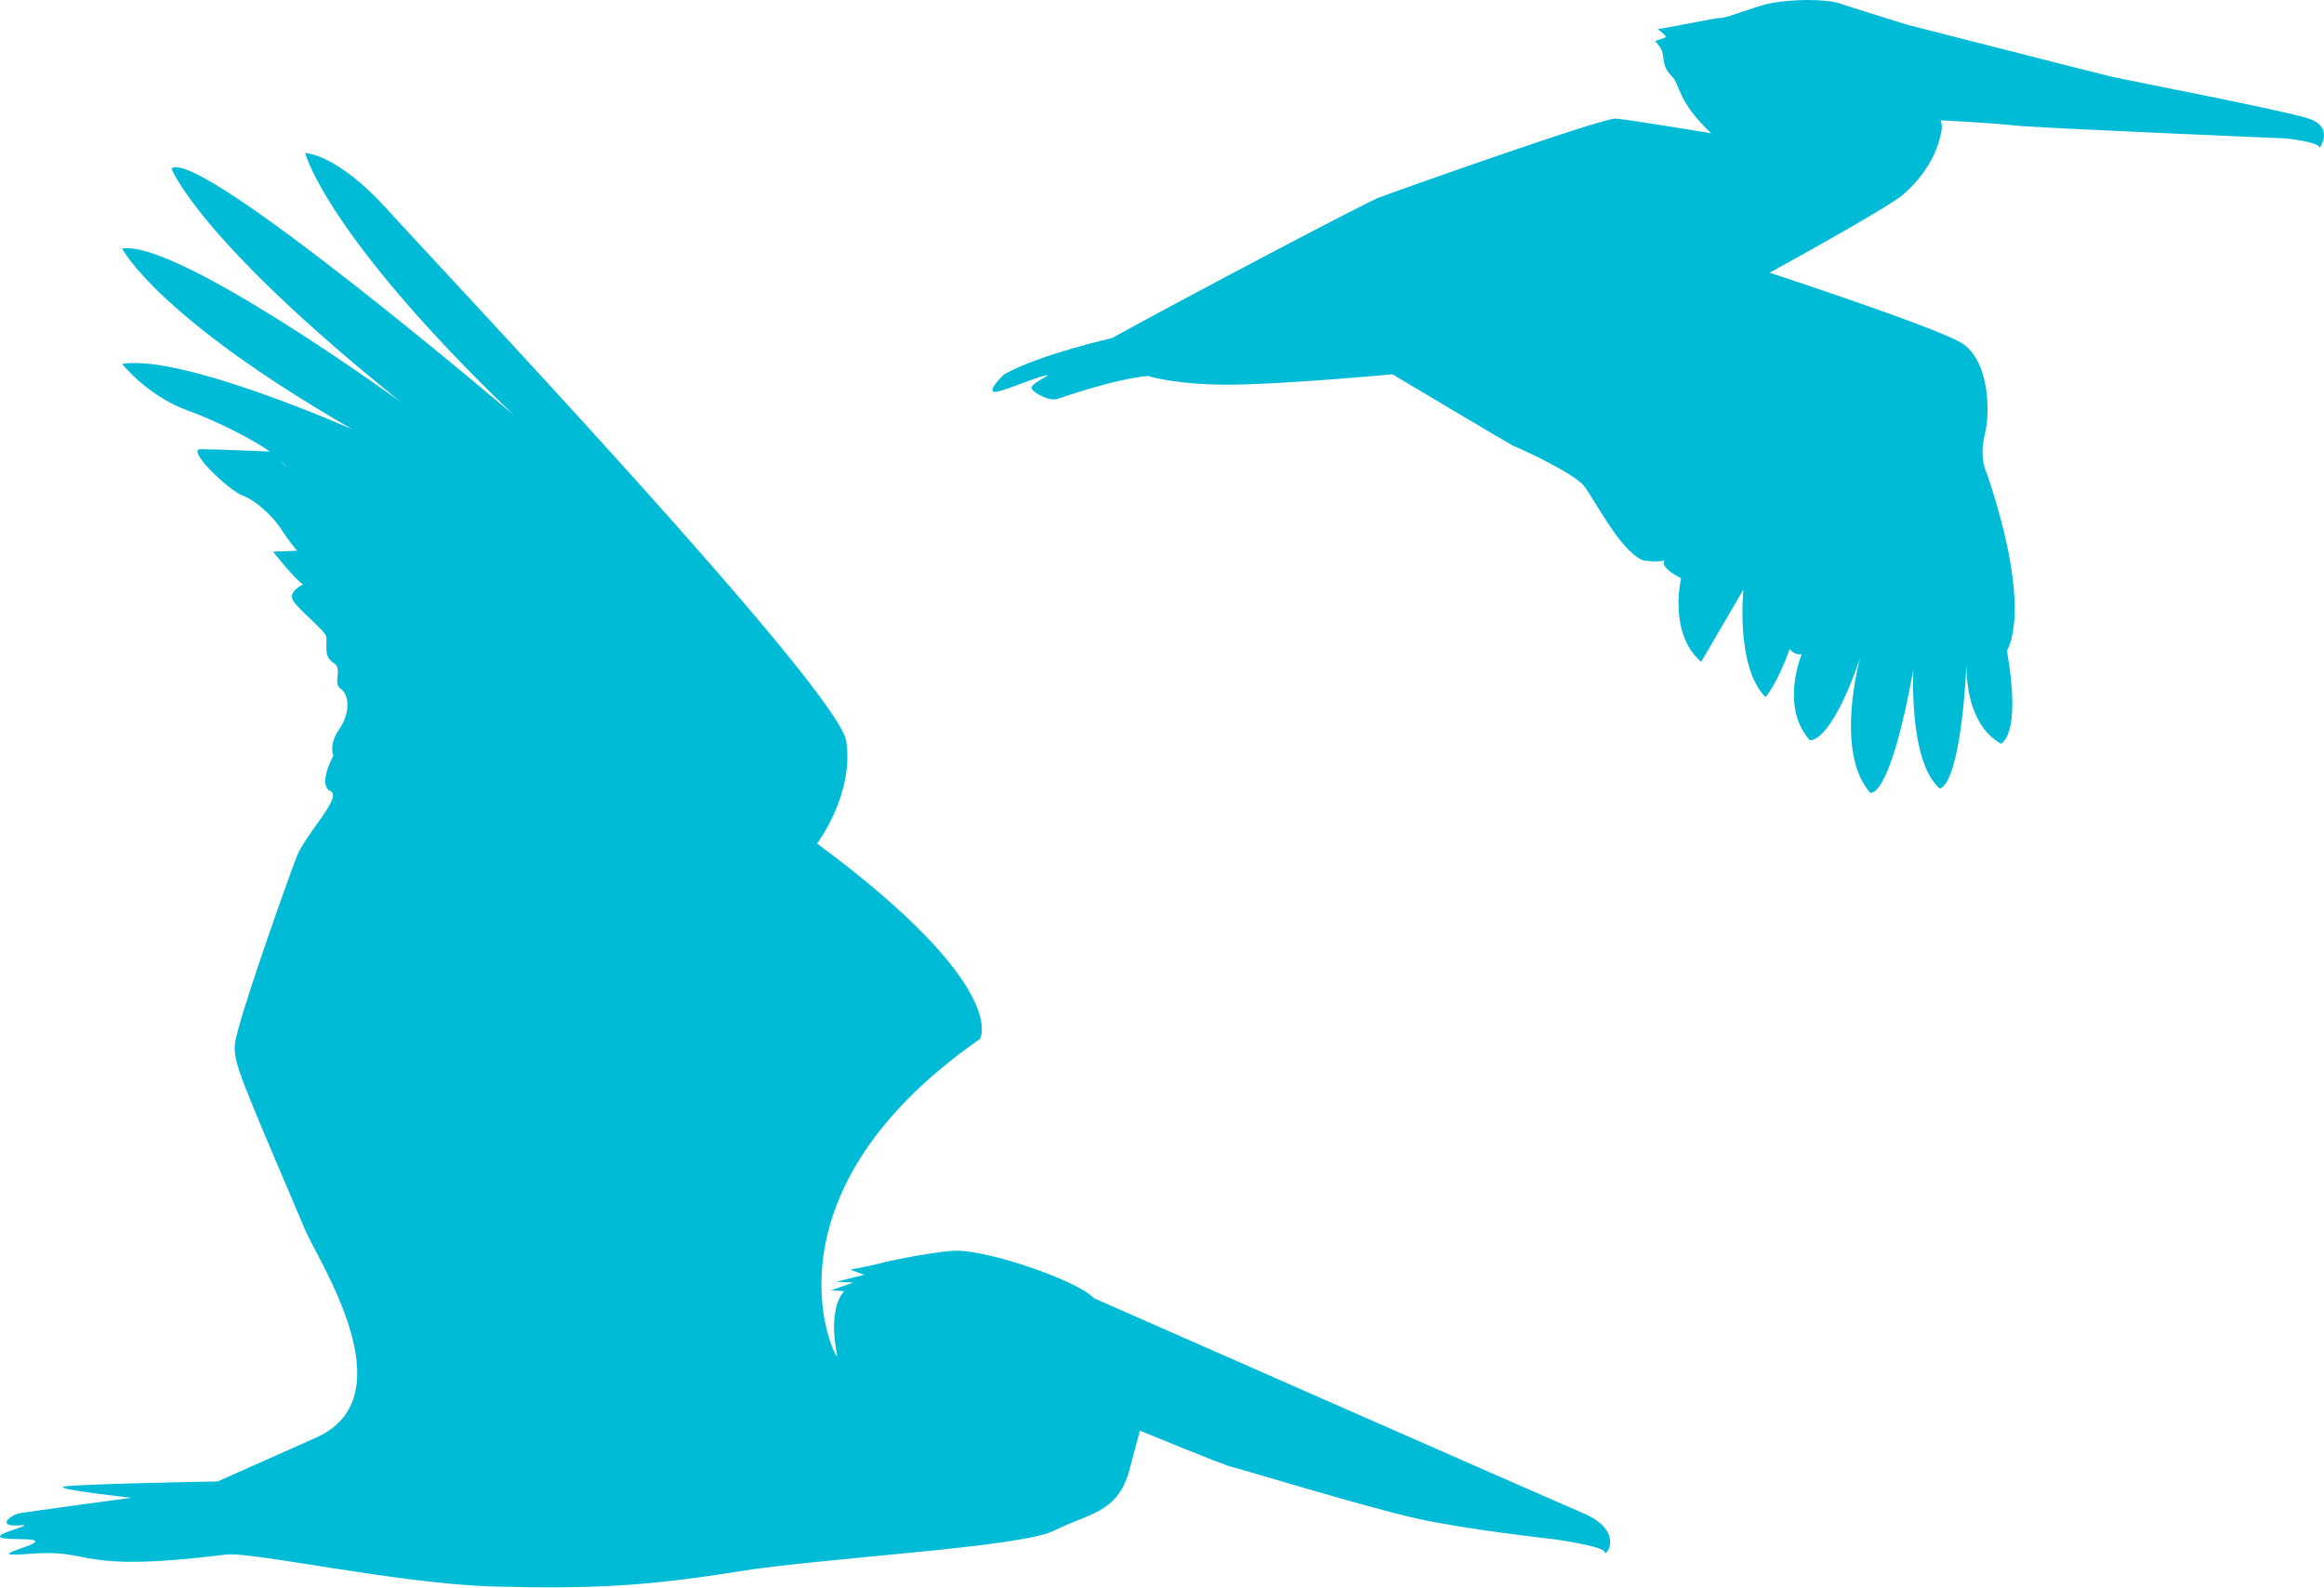
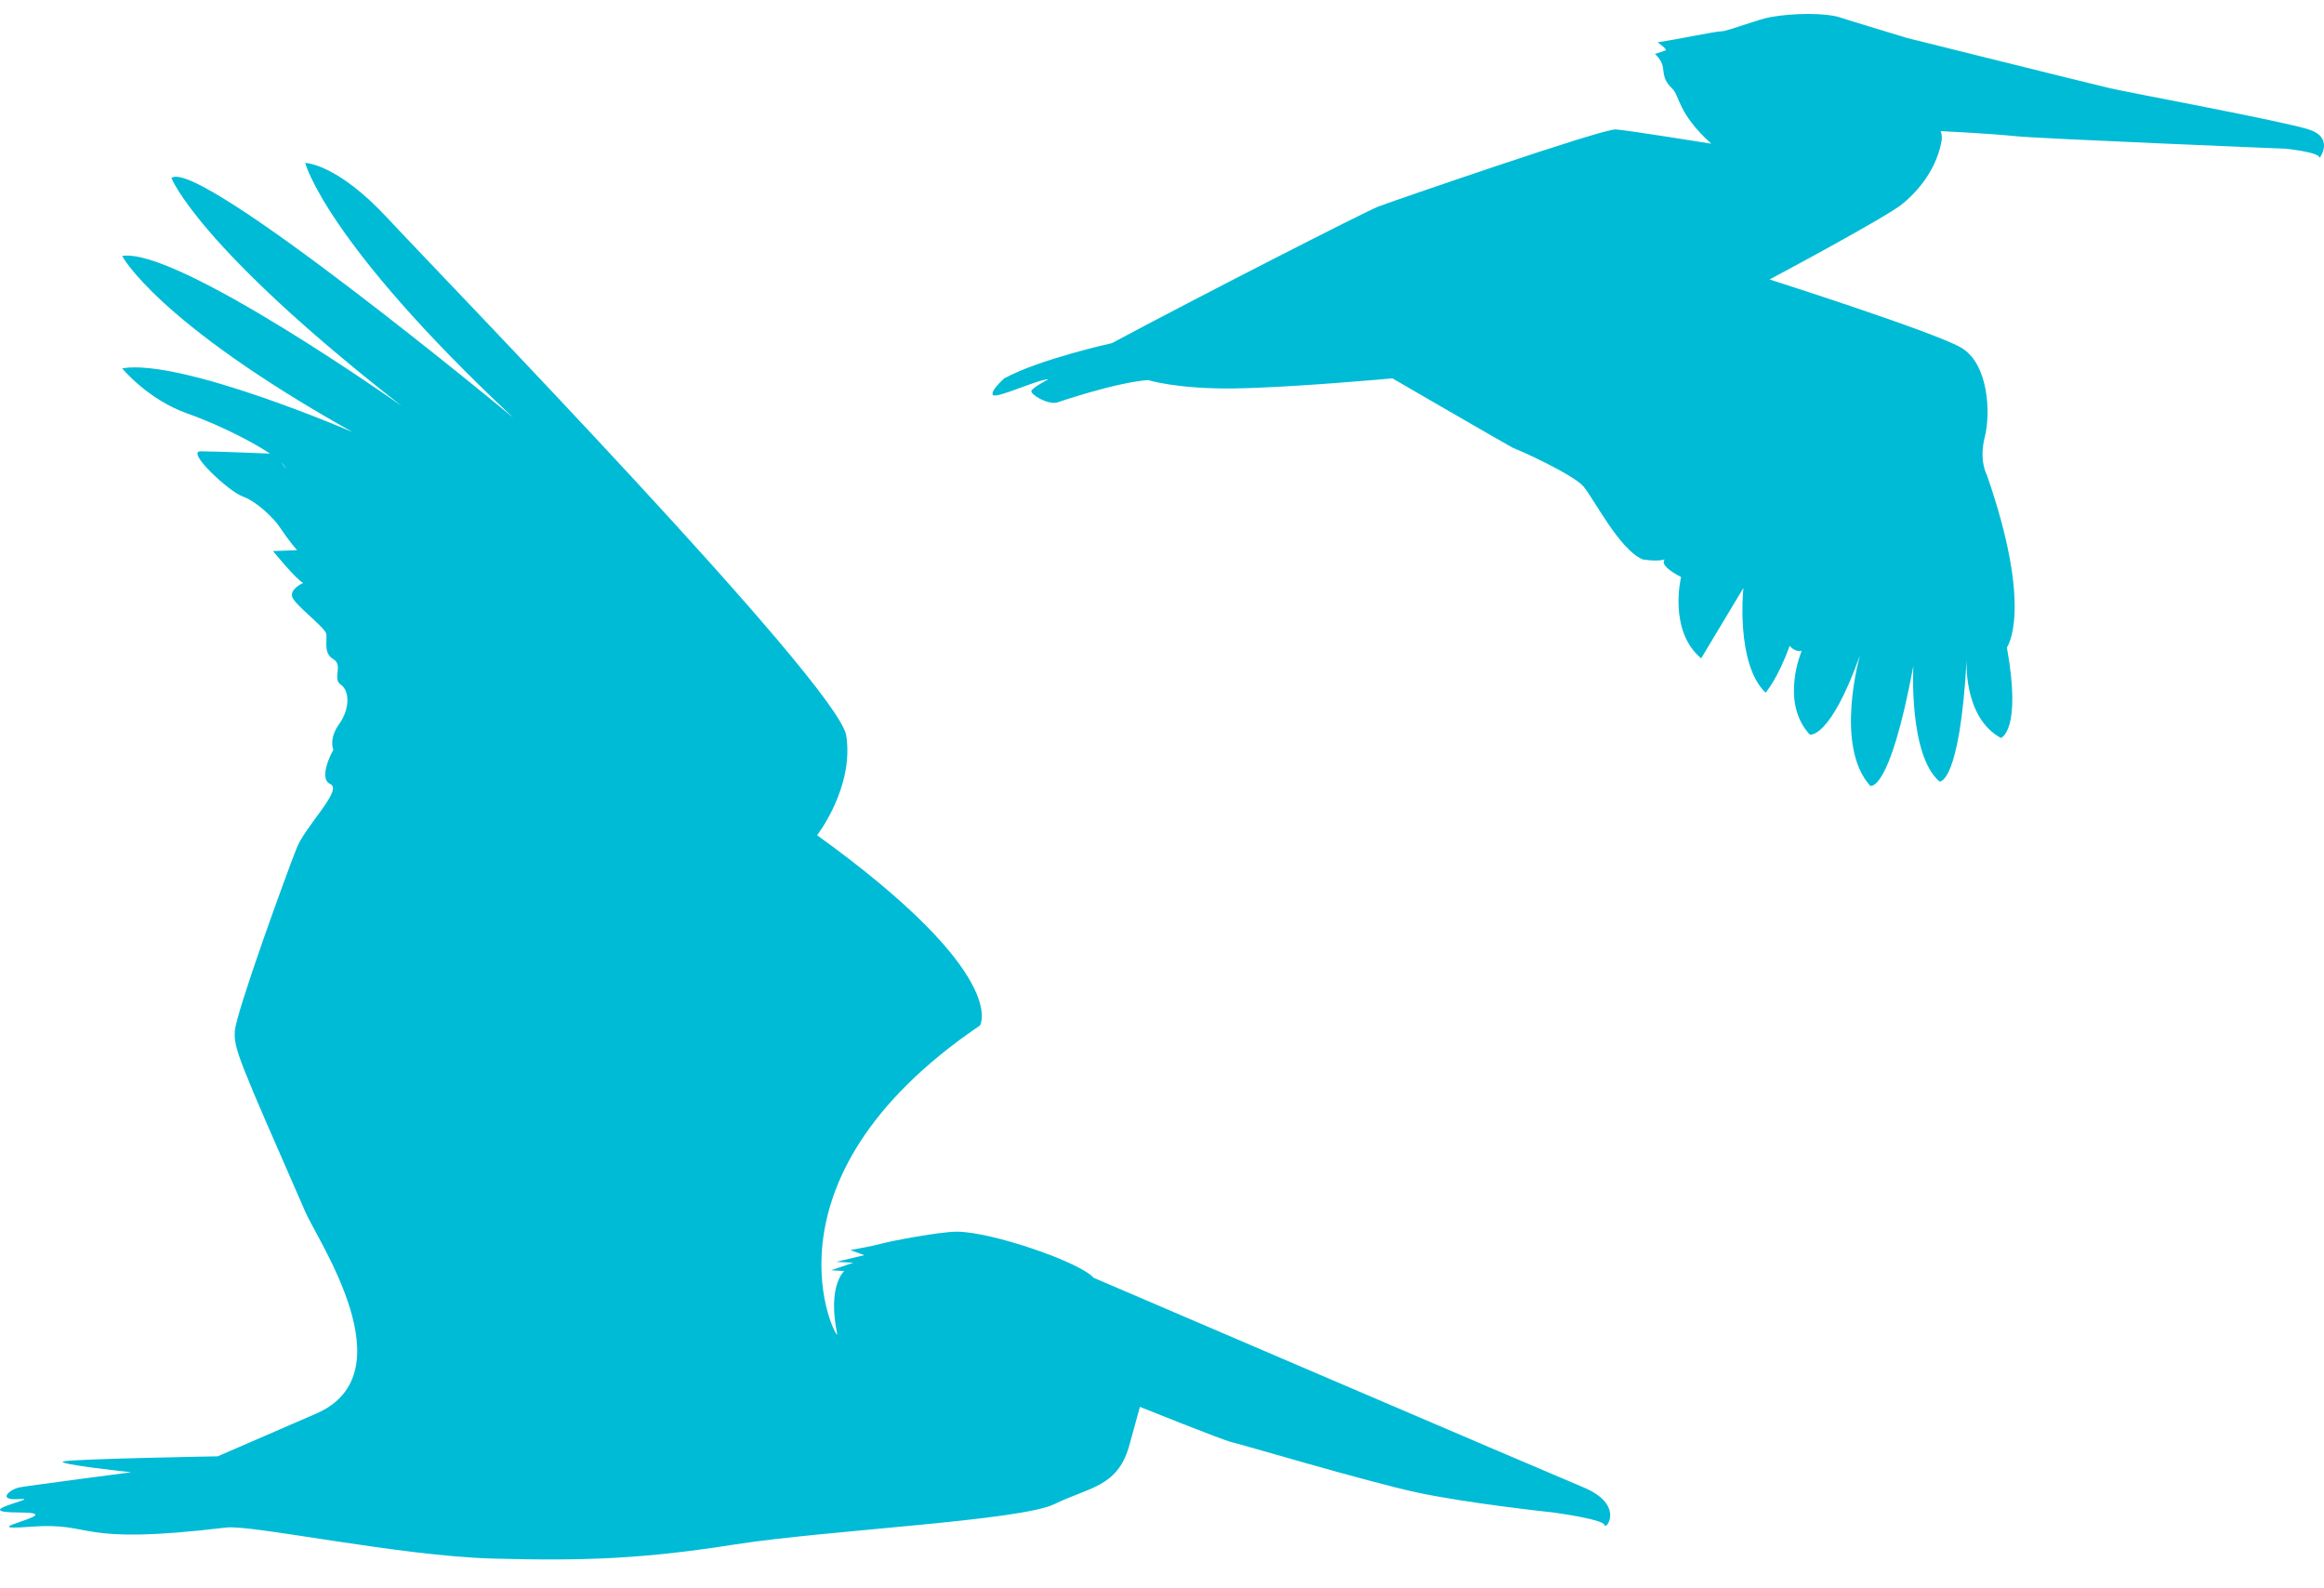
<svg xmlns="http://www.w3.org/2000/svg" width="209.642mm" height="143.169mm" viewBox="0 0 209.642 143.169" version="1.1" id="svg1">
  <defs id="defs1" />
  <g id="layer1" transform="translate(-0.3625127,-64.94127)">
-     <g id="g18" transform="matrix(0.9071944,0,0,0.7764986,-647.128,161.3182)">
+     <g id="g18" transform="matrix(0.9071944,0,0,0.756022,-647.128,160.0352)">
      <path class="st1" d="m 822.476,26.658 c -1.4,-1.9 -10.2,-5.5 -13.6,-5.5 -1.7,0 -6.5,1.1 -7.4,1.4 -0.9,0.3 -3.2,0.8 -3.2,0.8 l 1.4,0.6 -2.8,0.8 1.7,0.1 -2.2,0.9 1.3,0.1 c 0,0 -1.7,1.7 -0.7,7.5 0.2,1.4 -8.8,-18.1 14.2,-36.8 0,0 3.1,-6 -16.2,-22.7 0,0 3.7,-5.7 2.9,-11.9 -0.9,-6.2 -40.5,-55.1 -45.6,-61.7 -5.1,-6.6 -8.2,-6.6 -8.2,-6.6 0,0 2,9.4 20.7,30.4 0,0 -31.4,-31.2 -34,-28.6 0,0 2.6,8.2 22.9,27.2 0,0 -22.4,-19 -27.8,-17.9 0,0 3.4,7.9 22.9,21 0,0 -17,-8.8 -22.9,-7.6 0,0 2.5,3.7 6.5,5.4 4,1.7 8.8,4.8 9.6,6.2 0.8,1.4 -0.9,-1.4 -0.9,-1.4 0,0 -5.9,-0.3 -7.4,-0.3 -1.5,0 2.8,4.8 4.2,5.4 1.4,0.6 3.1,2.6 3.7,3.7 1,1.8 1.7,2.7 1.7,2.7 l -2.4,0.1 c 0,0 2.3,3.4 3,3.8 0,0 -1.3,0.7 -1.1,1.6 0.1,0.9 3.3,3.7 3.4,4.5 0.1,0.9 -0.3,2.3 0.7,3 1,0.7 -0.1,2.3 0.7,3 0.9,0.7 1,2.8 -0.1,4.7 -1.1,1.8 -0.6,3.1 -0.6,3.1 0,0 -1.6,3.4 -0.3,4.1 1.3,0.7 -2.6,5.1 -3.4,7.8 -0.9,2.7 -6,19.5 -6.1,21.7 -0.1,2.1 0.4,3.4 7,21.5 1.2,3.4 10.3,19.3 1.1,24.1 l -9.8,5.1 c 0,0 -14.2,0.3 -15.3,0.6 -1.1,0.3 6.7,1.3 6.7,1.3 0,0 -10.2,1.6 -11.1,1.8 -0.9,0.2 -2.4,1.6 0,1.4 2.4,-0.2 -5.4,1.6 0,1.6 5.4,0 -5.4,2.3 1.1,1.7 6.5,-0.6 4.2,2.3 19.4,0.1 2.5,-0.4 17.2,3.4 26.6,3.7 9.4,0.3 15.1,0 24.1,-1.7 9.1,-1.7 28.3,-2.8 31.7,-4.8 3.4,-2 6.2,-2 7.4,-6.8 l 1.1,-4.8 c 0,0 8.3,4 9.1,4.2 0.8,0.2 13.4,4.7 18.4,6 5,1.3 13.6,2.4 13.6,2.4 0,0 5,0.8 5.1,1.5 0.1,0.7 2.1,-2.4 -2.1,-4.5 -4.2,-2.1 -48.7,-25 -48.7,-25 z" id="path17" style="fill:#00bbd6" />
      <path class="st1" d="m 879.286,-119.742 -1,0.4 c 0,0 0.7,0.7 0.8,1.6 0.1,0.9 0.1,1.6 0.9,2.5 0.8,0.9 0.5,2.9 3.9,6.6 0,0 -8.3,-1.6 -9.5,-1.7 -1.3,-0.1 -22.3,8.6 -23.6,9.2 -1.3,0.6 -18.1,10.9 -26.5,16.3 0,0 -7.2,1.9 -10.7,4.2 0,0 -1.5,1.6 -1.1,2 0.4,0.4 4.5,-1.9 5.5,-1.9 0,0 -1.6,1 -1.7,1.4 -0.1,0.4 1.5,1.6 2.5,1.4 0,0 5.8,-2.4 9.1,-2.7 0,0 2.9,1.1 8.6,1 5.7,-0.1 15.7,-1.2 15.7,-1.2 0,0 11.2,7.8 12,8.3 0.9,0.4 6,3.2 7,4.6 1,1.4 3.6,7.6 5.9,8.7 0,0 1.4,0.3 2.2,0 0,0 -0.8,0.6 1.6,2.1 0,0 -1.3,6.4 2,9.7 l 4.2,-8.4 c 0,0 -0.8,9 2.2,12.5 0,0 1.2,-1.6 2.4,-5.6 0,0 0.5,0.8 1.2,0.6 0,0 -2.2,6.1 0.8,10 0,0 2,0.6 5,-9.5 0,0 -2.6,10.8 1,15.6 0,0 1.9,1.1 4.3,-14.3 0,0 -0.5,10.6 2.6,13.8 0,0 2,0.4 2.7,-14.6 0,0 -0.4,6.9 3.4,9.4 0,0 2.1,-0.8 0.6,-10.8 0,0 2.7,-4.4 -2,-20.6 0,0 -0.8,-1.7 -0.2,-4.5 0.6,-2.8 0.4,-8.8 -2.4,-10.7 -2.8,-1.9 -19,-8.1 -19,-8.1 0,0 11.9,-7.6 13.3,-9.1 0.8,-0.8 3.2,-3.4 3.8,-7.4 0.1,-0.8 -0.1,-1.2 -0.1,-1.2 0,0 5.1,0.3 7.4,0.6 2.3,0.3 26.9,1.5 26.9,1.5 0,0 3.4,0.4 3.4,1.1 0,0 1.5,-2.4 -1.1,-3.4 -2.6,-1 -17.9,-4.4 -19.7,-4.9 -1.8,-0.5 -20.2,-6 -20.2,-6 0,0 -5.8,-2.1 -6.8,-2.5 -1.4,-0.5 -4.5,-0.5 -6.8,0 -1.1,0.2 -4.3,1.7 -4.9,1.7 -0.6,0 -4.1,0.9 -6.3,1.3 -0.1,0 1.1,0.9 0.7,1 z" id="path18" style="fill:#00bbd6" />
    </g>
  </g>
</svg>
